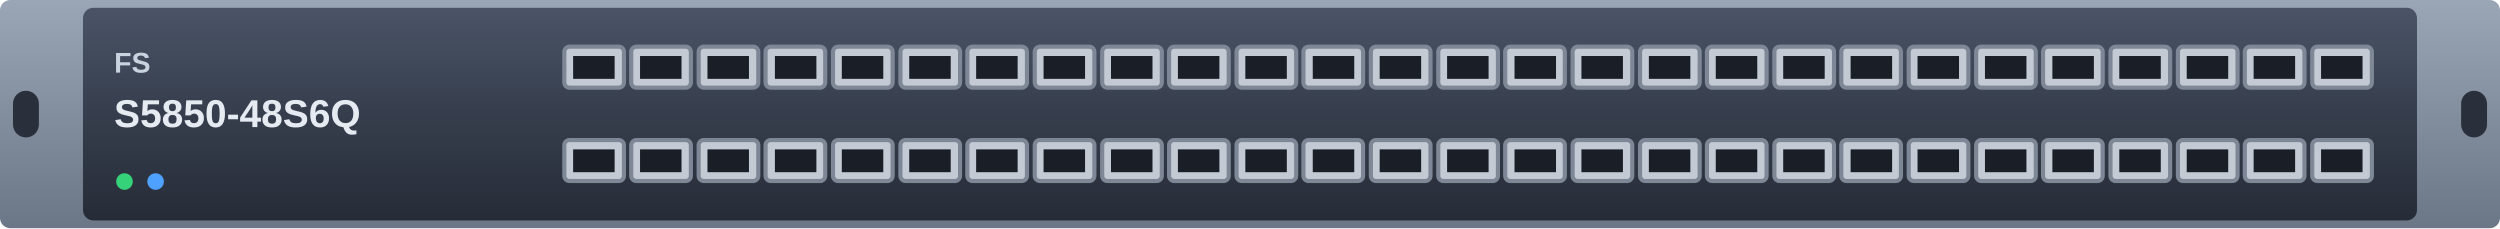
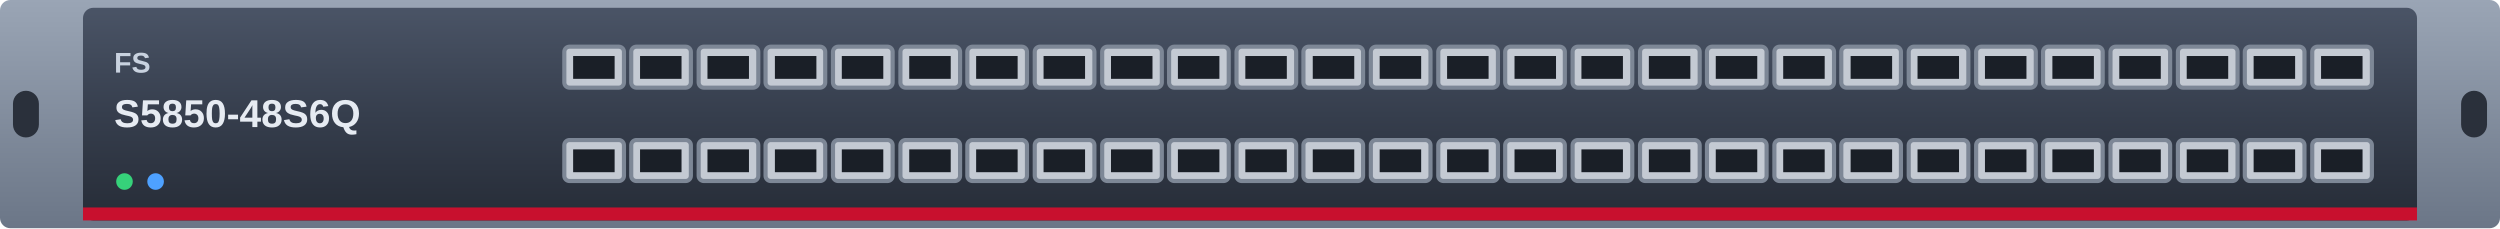
<svg xmlns="http://www.w3.org/2000/svg" viewBox="0 0 482 44" width="482" height="44">
  <defs>
    <linearGradient id="m" x1="0" y1="0" x2="0" y2="1">
      <stop offset="0" stop-color="#4a5466" />
      <stop offset=".5" stop-color="#363e4d" />
      <stop offset="1" stop-color="#262c37" />
    </linearGradient>
    <linearGradient id="l" x1="0" y1="0" x2="0" y2="1">
      <stop offset="0" stop-color="#f4f6f9" />
      <stop offset="1" stop-color="#d5dae2" />
    </linearGradient>
    <linearGradient id="g" x1="0" y1="0" x2="0" y2="1">
      <stop offset="0" stop-color="#9aa5b5" />
      <stop offset="1" stop-color="#6b7687" />
    </linearGradient>
    <linearGradient id="s" x1="0" y1="0" x2="0" y2="1">
      <stop offset="0" stop-color="#1b2a3f" />
      <stop offset="1" stop-color="#0d1624" />
    </linearGradient>
  </defs>
  <rect x="0" y="0" width="482" height="44" rx="2" fill="url(#g)" />
  <rect x="2.5" y="17.5" width="5" height="9" rx="2.5" fill="#2a303b" />
  <rect x="474.5" y="17.5" width="5" height="9" rx="2.5" fill="#2a303b" />
  <rect x="16" y="1.5" width="450" height="41" rx="2" fill="url(#m)" />
+   <rect x="16" y="40" width="450" height="2.5" fill="#c8102e" />
  <text x="22" y="14" font-family="Arial,Helvetica,sans-serif" font-size="5.5" font-weight="700" fill="#c9d2df">FS</text>
  <text x="22" y="24.5" font-family="Arial,Helvetica,sans-serif" font-size="7.5" font-weight="700" fill="#e6ebf2">S5850-48S6Q</text>
  <circle cx="24" cy="35" r="1.6" fill="#36d27a" />
  <circle cx="30" cy="35" r="1.6" fill="#4ea1ff" />
  <rect x="108.8" y="9" width="11.5" height="7.9" rx="1" fill="#c4cad3" stroke="#7d8796" stroke-width=".8" />
  <rect x="110.5" y="10.8" width="8" height="4.4" fill="#1a1f27" />
  <rect x="108.8" y="27" width="11.5" height="7.9" rx="1" fill="#c4cad3" stroke="#7d8796" stroke-width=".8" />
  <rect x="110.5" y="28.8" width="8" height="4.4" fill="#1a1f27" />
  <rect x="121.7" y="9" width="11.5" height="7.9" rx="1" fill="#c4cad3" stroke="#7d8796" stroke-width=".8" />
  <rect x="123.4" y="10.8" width="8" height="4.4" fill="#1a1f27" />
  <rect x="121.7" y="27" width="11.5" height="7.9" rx="1" fill="#c4cad3" stroke="#7d8796" stroke-width=".8" />
  <rect x="123.4" y="28.8" width="8" height="4.4" fill="#1a1f27" />
  <rect x="134.7" y="9" width="11.5" height="7.9" rx="1" fill="#c4cad3" stroke="#7d8796" stroke-width=".8" />
  <rect x="136.4" y="10.8" width="8" height="4.4" fill="#1a1f27" />
  <rect x="134.7" y="27" width="11.5" height="7.9" rx="1" fill="#c4cad3" stroke="#7d8796" stroke-width=".8" />
  <rect x="136.4" y="28.8" width="8" height="4.4" fill="#1a1f27" />
  <rect x="147.6" y="9" width="11.5" height="7.9" rx="1" fill="#c4cad3" stroke="#7d8796" stroke-width=".8" />
  <rect x="149.4" y="10.8" width="8" height="4.4" fill="#1a1f27" />
  <rect x="147.6" y="27" width="11.5" height="7.9" rx="1" fill="#c4cad3" stroke="#7d8796" stroke-width=".8" />
  <rect x="149.4" y="28.8" width="8" height="4.4" fill="#1a1f27" />
  <rect x="160.6" y="9" width="11.5" height="7.9" rx="1" fill="#c4cad3" stroke="#7d8796" stroke-width=".8" />
  <rect x="162.3" y="10.8" width="8" height="4.4" fill="#1a1f27" />
  <rect x="160.6" y="27" width="11.5" height="7.9" rx="1" fill="#c4cad3" stroke="#7d8796" stroke-width=".8" />
  <rect x="162.3" y="28.8" width="8" height="4.4" fill="#1a1f27" />
  <rect x="173.6" y="9" width="11.5" height="7.9" rx="1" fill="#c4cad3" stroke="#7d8796" stroke-width=".8" />
  <rect x="175.3" y="10.8" width="8" height="4.4" fill="#1a1f27" />
  <rect x="173.6" y="27" width="11.5" height="7.9" rx="1" fill="#c4cad3" stroke="#7d8796" stroke-width=".8" />
  <rect x="175.3" y="28.8" width="8" height="4.4" fill="#1a1f27" />
  <rect x="186.5" y="9" width="11.5" height="7.9" rx="1" fill="#c4cad3" stroke="#7d8796" stroke-width=".8" />
  <rect x="188.2" y="10.8" width="8" height="4.4" fill="#1a1f27" />
  <rect x="186.5" y="27" width="11.5" height="7.9" rx="1" fill="#c4cad3" stroke="#7d8796" stroke-width=".8" />
  <rect x="188.2" y="28.8" width="8" height="4.4" fill="#1a1f27" />
  <rect x="199.5" y="9" width="11.5" height="7.9" rx="1" fill="#c4cad3" stroke="#7d8796" stroke-width=".8" />
  <rect x="201.2" y="10.8" width="8" height="4.4" fill="#1a1f27" />
  <rect x="199.5" y="27" width="11.5" height="7.9" rx="1" fill="#c4cad3" stroke="#7d8796" stroke-width=".8" />
  <rect x="201.2" y="28.8" width="8" height="4.4" fill="#1a1f27" />
  <rect x="212.5" y="9" width="11.5" height="7.9" rx="1" fill="#c4cad3" stroke="#7d8796" stroke-width=".8" />
  <rect x="214.2" y="10.8" width="8" height="4.4" fill="#1a1f27" />
  <rect x="212.5" y="27" width="11.5" height="7.9" rx="1" fill="#c4cad3" stroke="#7d8796" stroke-width=".8" />
  <rect x="214.2" y="28.8" width="8" height="4.4" fill="#1a1f27" />
  <rect x="225.4" y="9" width="11.5" height="7.9" rx="1" fill="#c4cad3" stroke="#7d8796" stroke-width=".8" />
  <rect x="227.1" y="10.8" width="8" height="4.4" fill="#1a1f27" />
  <rect x="225.4" y="27" width="11.5" height="7.9" rx="1" fill="#c4cad3" stroke="#7d8796" stroke-width=".8" />
  <rect x="227.1" y="28.8" width="8" height="4.4" fill="#1a1f27" />
  <rect x="238.4" y="9" width="11.5" height="7.9" rx="1" fill="#c4cad3" stroke="#7d8796" stroke-width=".8" />
  <rect x="240.1" y="10.8" width="8" height="4.4" fill="#1a1f27" />
  <rect x="238.4" y="27" width="11.5" height="7.9" rx="1" fill="#c4cad3" stroke="#7d8796" stroke-width=".8" />
  <rect x="240.1" y="28.8" width="8" height="4.4" fill="#1a1f27" />
  <rect x="251.3" y="9" width="11.5" height="7.9" rx="1" fill="#c4cad3" stroke="#7d8796" stroke-width=".8" />
  <rect x="253.1" y="10.8" width="8" height="4.4" fill="#1a1f27" />
  <rect x="251.3" y="27" width="11.5" height="7.9" rx="1" fill="#c4cad3" stroke="#7d8796" stroke-width=".8" />
  <rect x="253.1" y="28.8" width="8" height="4.4" fill="#1a1f27" />
  <rect x="264.3" y="9" width="11.5" height="7.9" rx="1" fill="#c4cad3" stroke="#7d8796" stroke-width=".8" />
  <rect x="266" y="10.8" width="8" height="4.4" fill="#1a1f27" />
  <rect x="264.3" y="27" width="11.5" height="7.9" rx="1" fill="#c4cad3" stroke="#7d8796" stroke-width=".8" />
  <rect x="266" y="28.8" width="8" height="4.4" fill="#1a1f27" />
  <rect x="277.3" y="9" width="11.5" height="7.9" rx="1" fill="#c4cad3" stroke="#7d8796" stroke-width=".8" />
  <rect x="279" y="10.8" width="8" height="4.4" fill="#1a1f27" />
  <rect x="277.3" y="27" width="11.5" height="7.9" rx="1" fill="#c4cad3" stroke="#7d8796" stroke-width=".8" />
  <rect x="279" y="28.8" width="8" height="4.4" fill="#1a1f27" />
  <rect x="290.2" y="9" width="11.5" height="7.9" rx="1" fill="#c4cad3" stroke="#7d8796" stroke-width=".8" />
  <rect x="292" y="10.8" width="8" height="4.4" fill="#1a1f27" />
  <rect x="290.2" y="27" width="11.5" height="7.9" rx="1" fill="#c4cad3" stroke="#7d8796" stroke-width=".8" />
  <rect x="292" y="28.8" width="8" height="4.4" fill="#1a1f27" />
  <rect x="303.2" y="9" width="11.5" height="7.9" rx="1" fill="#c4cad3" stroke="#7d8796" stroke-width=".8" />
  <rect x="304.9" y="10.8" width="8" height="4.4" fill="#1a1f27" />
  <rect x="303.2" y="27" width="11.5" height="7.9" rx="1" fill="#c4cad3" stroke="#7d8796" stroke-width=".8" />
  <rect x="304.9" y="28.8" width="8" height="4.4" fill="#1a1f27" />
  <rect x="316.2" y="9" width="11.5" height="7.9" rx="1" fill="#c4cad3" stroke="#7d8796" stroke-width=".8" />
  <rect x="317.9" y="10.8" width="8" height="4.4" fill="#1a1f27" />
  <rect x="316.2" y="27" width="11.5" height="7.9" rx="1" fill="#c4cad3" stroke="#7d8796" stroke-width=".8" />
  <rect x="317.9" y="28.8" width="8" height="4.4" fill="#1a1f27" />
  <rect x="329.1" y="9" width="11.5" height="7.9" rx="1" fill="#c4cad3" stroke="#7d8796" stroke-width=".8" />
  <rect x="330.8" y="10.8" width="8" height="4.4" fill="#1a1f27" />
  <rect x="329.1" y="27" width="11.5" height="7.9" rx="1" fill="#c4cad3" stroke="#7d8796" stroke-width=".8" />
  <rect x="330.8" y="28.8" width="8" height="4.4" fill="#1a1f27" />
  <rect x="342.1" y="9" width="11.5" height="7.9" rx="1" fill="#c4cad3" stroke="#7d8796" stroke-width=".8" />
  <rect x="343.8" y="10.8" width="8" height="4.4" fill="#1a1f27" />
  <rect x="342.1" y="27" width="11.5" height="7.9" rx="1" fill="#c4cad3" stroke="#7d8796" stroke-width=".8" />
  <rect x="343.8" y="28.8" width="8" height="4.4" fill="#1a1f27" />
  <rect x="355" y="9" width="11.5" height="7.9" rx="1" fill="#c4cad3" stroke="#7d8796" stroke-width=".8" />
  <rect x="356.8" y="10.8" width="8" height="4.4" fill="#1a1f27" />
  <rect x="355" y="27" width="11.5" height="7.9" rx="1" fill="#c4cad3" stroke="#7d8796" stroke-width=".8" />
  <rect x="356.8" y="28.8" width="8" height="4.4" fill="#1a1f27" />
  <rect x="368" y="9" width="11.5" height="7.9" rx="1" fill="#c4cad3" stroke="#7d8796" stroke-width=".8" />
  <rect x="369.7" y="10.8" width="8" height="4.4" fill="#1a1f27" />
  <rect x="368" y="27" width="11.5" height="7.9" rx="1" fill="#c4cad3" stroke="#7d8796" stroke-width=".8" />
  <rect x="369.7" y="28.8" width="8" height="4.4" fill="#1a1f27" />
  <rect x="381" y="9" width="11.5" height="7.9" rx="1" fill="#c4cad3" stroke="#7d8796" stroke-width=".8" />
  <rect x="382.7" y="10.8" width="8" height="4.4" fill="#1a1f27" />
  <rect x="381" y="27" width="11.5" height="7.9" rx="1" fill="#c4cad3" stroke="#7d8796" stroke-width=".8" />
  <rect x="382.7" y="28.8" width="8" height="4.4" fill="#1a1f27" />
  <rect x="393.9" y="9" width="11.5" height="7.9" rx="1" fill="#c4cad3" stroke="#7d8796" stroke-width=".8" />
  <rect x="395.7" y="10.8" width="8" height="4.4" fill="#1a1f27" />
  <rect x="393.9" y="27" width="11.5" height="7.9" rx="1" fill="#c4cad3" stroke="#7d8796" stroke-width=".8" />
  <rect x="395.7" y="28.8" width="8" height="4.4" fill="#1a1f27" />
  <rect x="406.9" y="9" width="11.5" height="7.9" rx="1" fill="#c4cad3" stroke="#7d8796" stroke-width=".8" />
  <rect x="408.6" y="10.8" width="8" height="4.4" fill="#1a1f27" />
  <rect x="406.9" y="27" width="11.5" height="7.9" rx="1" fill="#c4cad3" stroke="#7d8796" stroke-width=".8" />
  <rect x="408.6" y="28.8" width="8" height="4.4" fill="#1a1f27" />
  <rect x="419.9" y="9" width="11.5" height="7.9" rx="1" fill="#c4cad3" stroke="#7d8796" stroke-width=".8" />
  <rect x="421.6" y="10.8" width="8" height="4.4" fill="#1a1f27" />
  <rect x="419.9" y="27" width="11.5" height="7.9" rx="1" fill="#c4cad3" stroke="#7d8796" stroke-width=".8" />
  <rect x="421.6" y="28.8" width="8" height="4.4" fill="#1a1f27" />
  <rect x="432.8" y="9" width="11.5" height="7.9" rx="1" fill="#c4cad3" stroke="#7d8796" stroke-width=".8" />
  <rect x="434.5" y="10.8" width="8" height="4.4" fill="#1a1f27" />
  <rect x="432.8" y="27" width="11.5" height="7.9" rx="1" fill="#c4cad3" stroke="#7d8796" stroke-width=".8" />
  <rect x="434.5" y="28.8" width="8" height="4.4" fill="#1a1f27" />
  <rect x="445.8" y="9" width="11.5" height="7.9" rx="1" fill="#c4cad3" stroke="#7d8796" stroke-width=".8" />
  <rect x="447.5" y="10.8" width="8" height="4.4" fill="#1a1f27" />
  <rect x="445.8" y="27" width="11.5" height="7.9" rx="1" fill="#c4cad3" stroke="#7d8796" stroke-width=".8" />
  <rect x="447.5" y="28.8" width="8" height="4.4" fill="#1a1f27" />
</svg>
